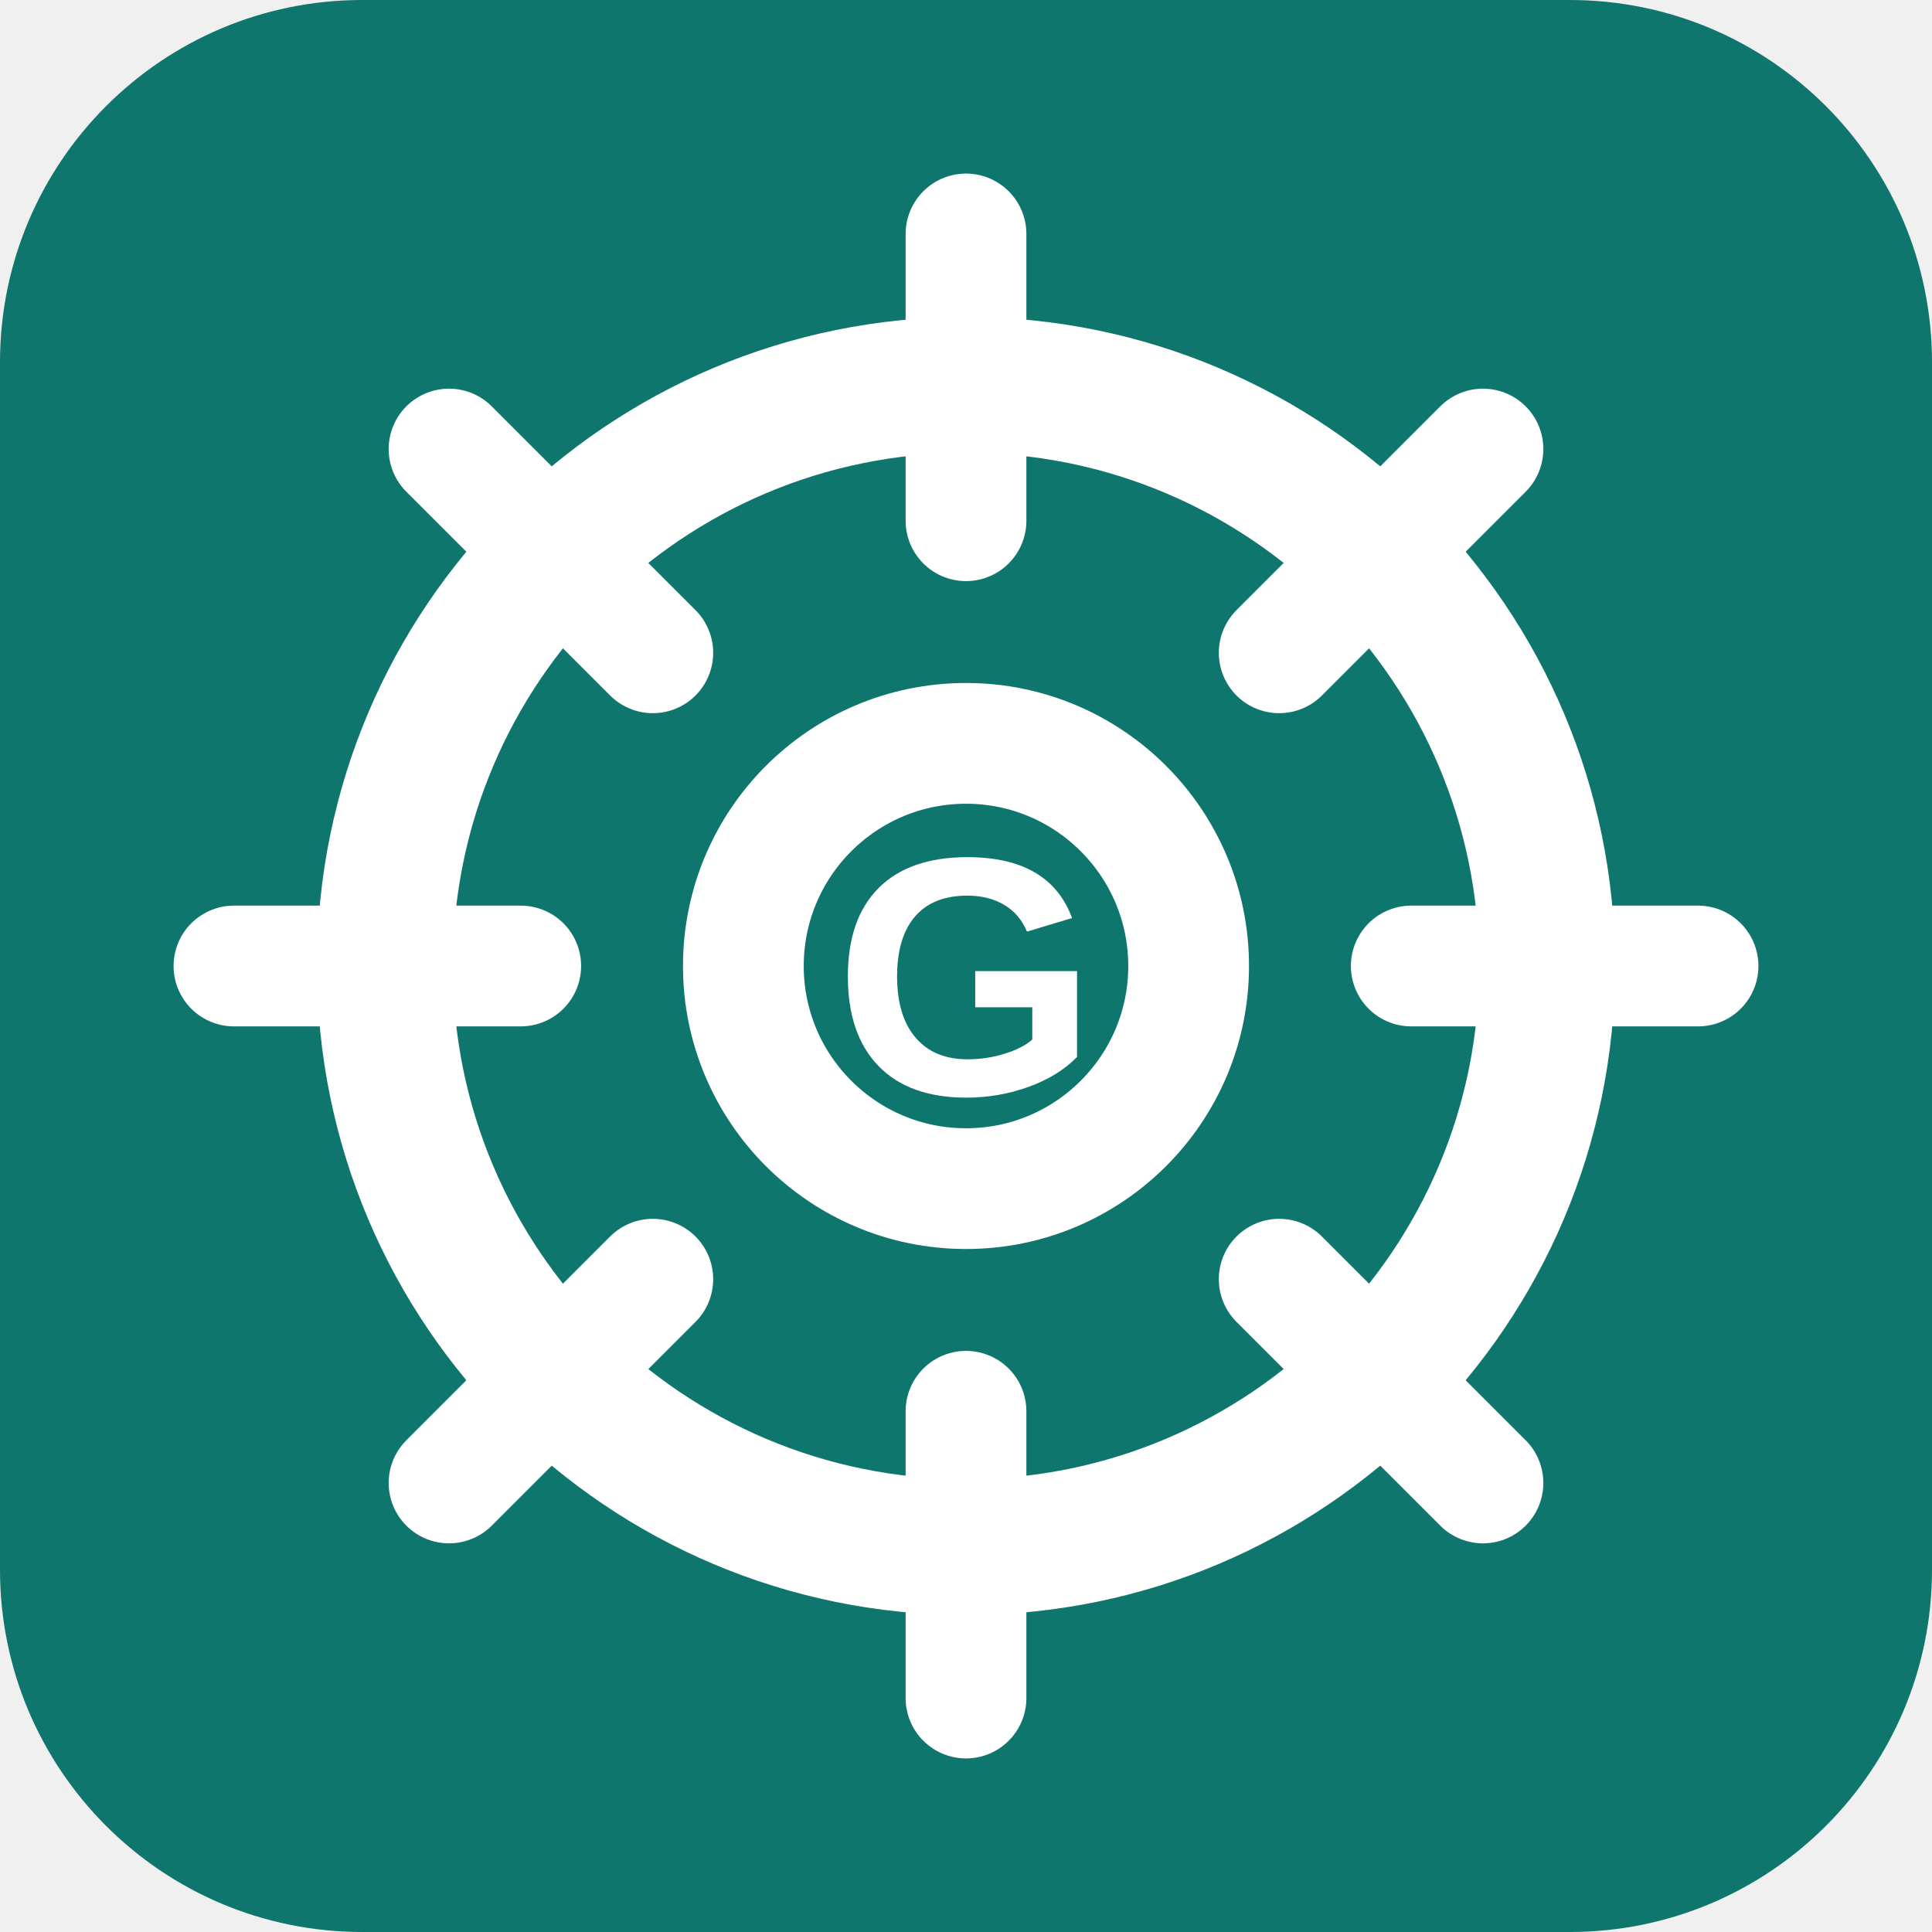
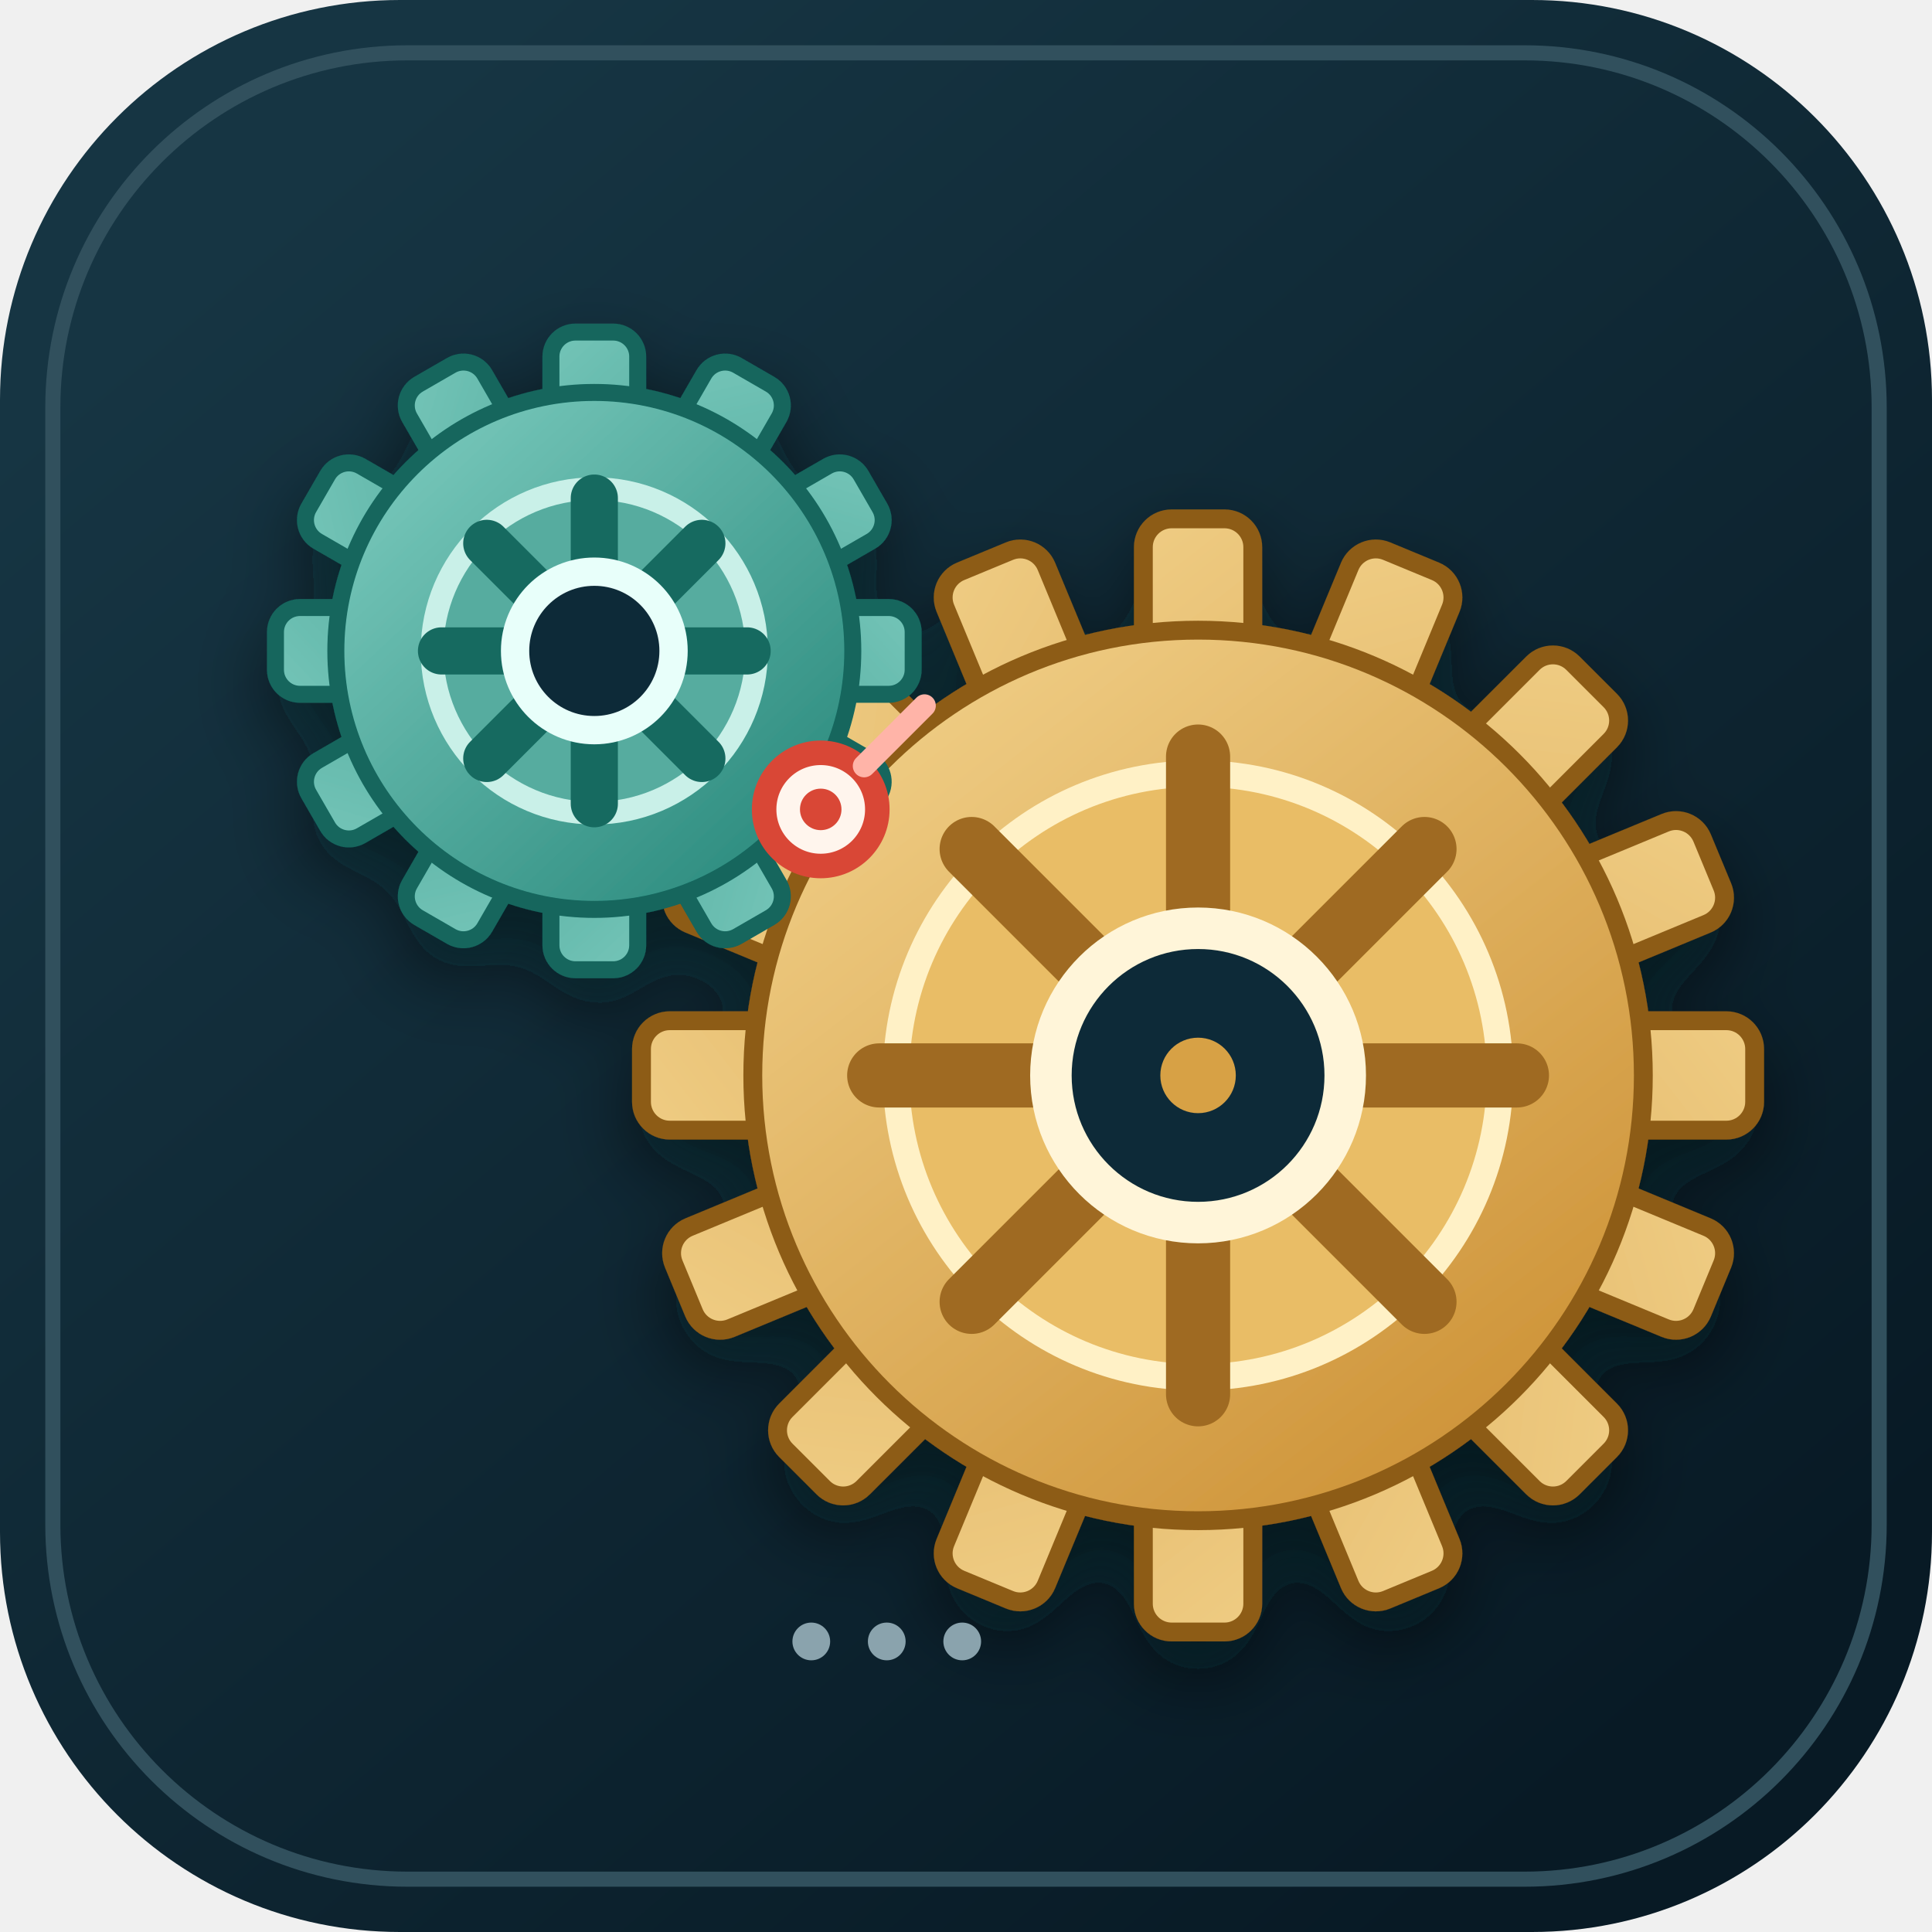
<svg xmlns="http://www.w3.org/2000/svg" viewBox="0 0 1024 1024">
-   <rect width="1024" height="1024" rx="192" fill="#0f766e" />
-   <circle cx="512" cy="512" r="308" fill="none" stroke="#ffffff" stroke-width="72" />
-   <circle cx="512" cy="512" r="118" fill="none" stroke="#ffffff" stroke-width="64" />
-   <path d="M512 124v152M512 748v152M124 512h152M748 512h152M238 238l108 108M678 678l108 108M786 238 678 346M346 678 238 786" stroke="#ffffff" stroke-width="64" stroke-linecap="round" />
-   <text x="512" y="580" text-anchor="middle" font-family="Arial, Helvetica, sans-serif" font-size="180" font-weight="700" fill="#ffffff">G</text>
+   <defs>
+     <linearGradient id="background" x1="160" y1="96" x2="864" y2="928" gradientUnits="userSpaceOnUse">
+       <stop stop-color="#163543" />
+       <stop offset="1" stop-color="#081a25" />
+     </linearGradient>
+     <linearGradient id="driver" x1="210" y1="220" x2="452" y2="478" gradientUnits="userSpaceOnUse">
+       <stop stop-color="#79c9bc" />
+       <stop offset="1" stop-color="#238477" />
+     </linearGradient>
+     <linearGradient id="driven" x1="430" y1="310" x2="835" y2="830" gradientUnits="userSpaceOnUse">
+       <stop stop-color="#f4d58f" />
+       <stop offset="1" stop-color="#c98b2d" />
+     </linearGradient>
+     <filter id="shadow" x="-30%" y="-30%" width="160%" height="160%">
+       <feDropShadow dx="0" dy="18" stdDeviation="20" flood-color="#020b10" flood-opacity="0.55" />
+     </filter>
+     <rect id="small-tooth" x="292" y="176" width="46" height="82" rx="13" />
+     <rect id="large-tooth" x="606" y="275" width="58" height="104" rx="15" />
+   </defs>
+   <rect width="1024" height="1024" rx="212" fill="url(#background)" />
+   <rect x="28" y="28" width="968" height="968" rx="188" fill="none" stroke="#31505d" stroke-width="8" />
+   <g filter="url(#shadow)">
+     <g fill="url(#driven)" stroke="#8d5c18" stroke-width="10" stroke-linejoin="round">
+       <use href="#large-tooth" transform="rotate(0 635 570)" />
+       <use href="#large-tooth" transform="rotate(22.5 635 570)" />
+       <use href="#large-tooth" transform="rotate(45 635 570)" />
+       <use href="#large-tooth" transform="rotate(67.5 635 570)" />
+       <use href="#large-tooth" transform="rotate(90 635 570)" />
+       <use href="#large-tooth" transform="rotate(112.5 635 570)" />
+       <use href="#large-tooth" transform="rotate(135 635 570)" />
+       <use href="#large-tooth" transform="rotate(157.5 635 570)" />
+       <use href="#large-tooth" transform="rotate(180 635 570)" />
+       <use href="#large-tooth" transform="rotate(202.5 635 570)" />
+       <use href="#large-tooth" transform="rotate(225 635 570)" />
+       <use href="#large-tooth" transform="rotate(247.5 635 570)" />
+       <use href="#large-tooth" transform="rotate(270 635 570)" />
+       <use href="#large-tooth" transform="rotate(292.5 635 570)" />
+       <use href="#large-tooth" transform="rotate(315 635 570)" />
+       <use href="#large-tooth" transform="rotate(337.5 635 570)" />
+       <circle cx="635" cy="570" r="236" />
+     </g>
+     <circle cx="635" cy="570" r="160" fill="#e9bd66" stroke="#fff1c6" stroke-width="14" />
+     <path d="M635 401V739M466 570H804M515 450L755 690M755 450L515 690" stroke="#9f6b20" stroke-width="34" stroke-linecap="round" />
+     <circle cx="635" cy="570" r="78" fill="#102b37" stroke="#fff5d9" stroke-width="22" />
+     <circle cx="635" cy="570" r="20" fill="#d7a145" />
+     <g fill="url(#driver)" stroke="#12665d" stroke-width="9" stroke-linejoin="round">
+       <use href="#small-tooth" transform="rotate(0 315 345)" />
+       <use href="#small-tooth" transform="rotate(30 315 345)" />
+       <use href="#small-tooth" transform="rotate(60 315 345)" />
+       <use href="#small-tooth" transform="rotate(90 315 345)" />
+       <use href="#small-tooth" transform="rotate(120 315 345)" />
+       <use href="#small-tooth" transform="rotate(150 315 345)" />
+       <use href="#small-tooth" transform="rotate(180 315 345)" />
+       <use href="#small-tooth" transform="rotate(210 315 345)" />
+       <use href="#small-tooth" transform="rotate(240 315 345)" />
+       <use href="#small-tooth" transform="rotate(270 315 345)" />
+       <use href="#small-tooth" transform="rotate(300 315 345)" />
+       <use href="#small-tooth" transform="rotate(330 315 345)" />
+       <circle cx="315" cy="345" r="137" />
+     </g>
+     <circle cx="315" cy="345" r="86" fill="#56ac9f" stroke="#c9f0e8" stroke-width="12" />
+     <path d="M315 264V426M234 345H396M258 288L372 402M372 288L258 402" stroke="#176b61" stroke-width="25" stroke-linecap="round" />
+     <circle cx="315" cy="345" r="42" fill="#102b37" stroke="#e8fffa" stroke-width="15" />
+   </g>
+   <g>
+     <circle cx="435" cy="429" r="30" fill="#fff5ed" stroke="#d94736" stroke-width="13" />
+     <circle cx="435" cy="429" r="11" fill="#d94736" />
+     <path d="M458 406L490 374" stroke="#ffb4a8" stroke-width="12" stroke-linecap="round" />
+   </g>
+   <g fill="#8aa3ad">
+     <circle cx="430" cy="870" r="10" />
+     <circle cx="470" cy="870" r="10" />
+     <circle cx="510" cy="870" r="10" />
+   </g>
</svg>
